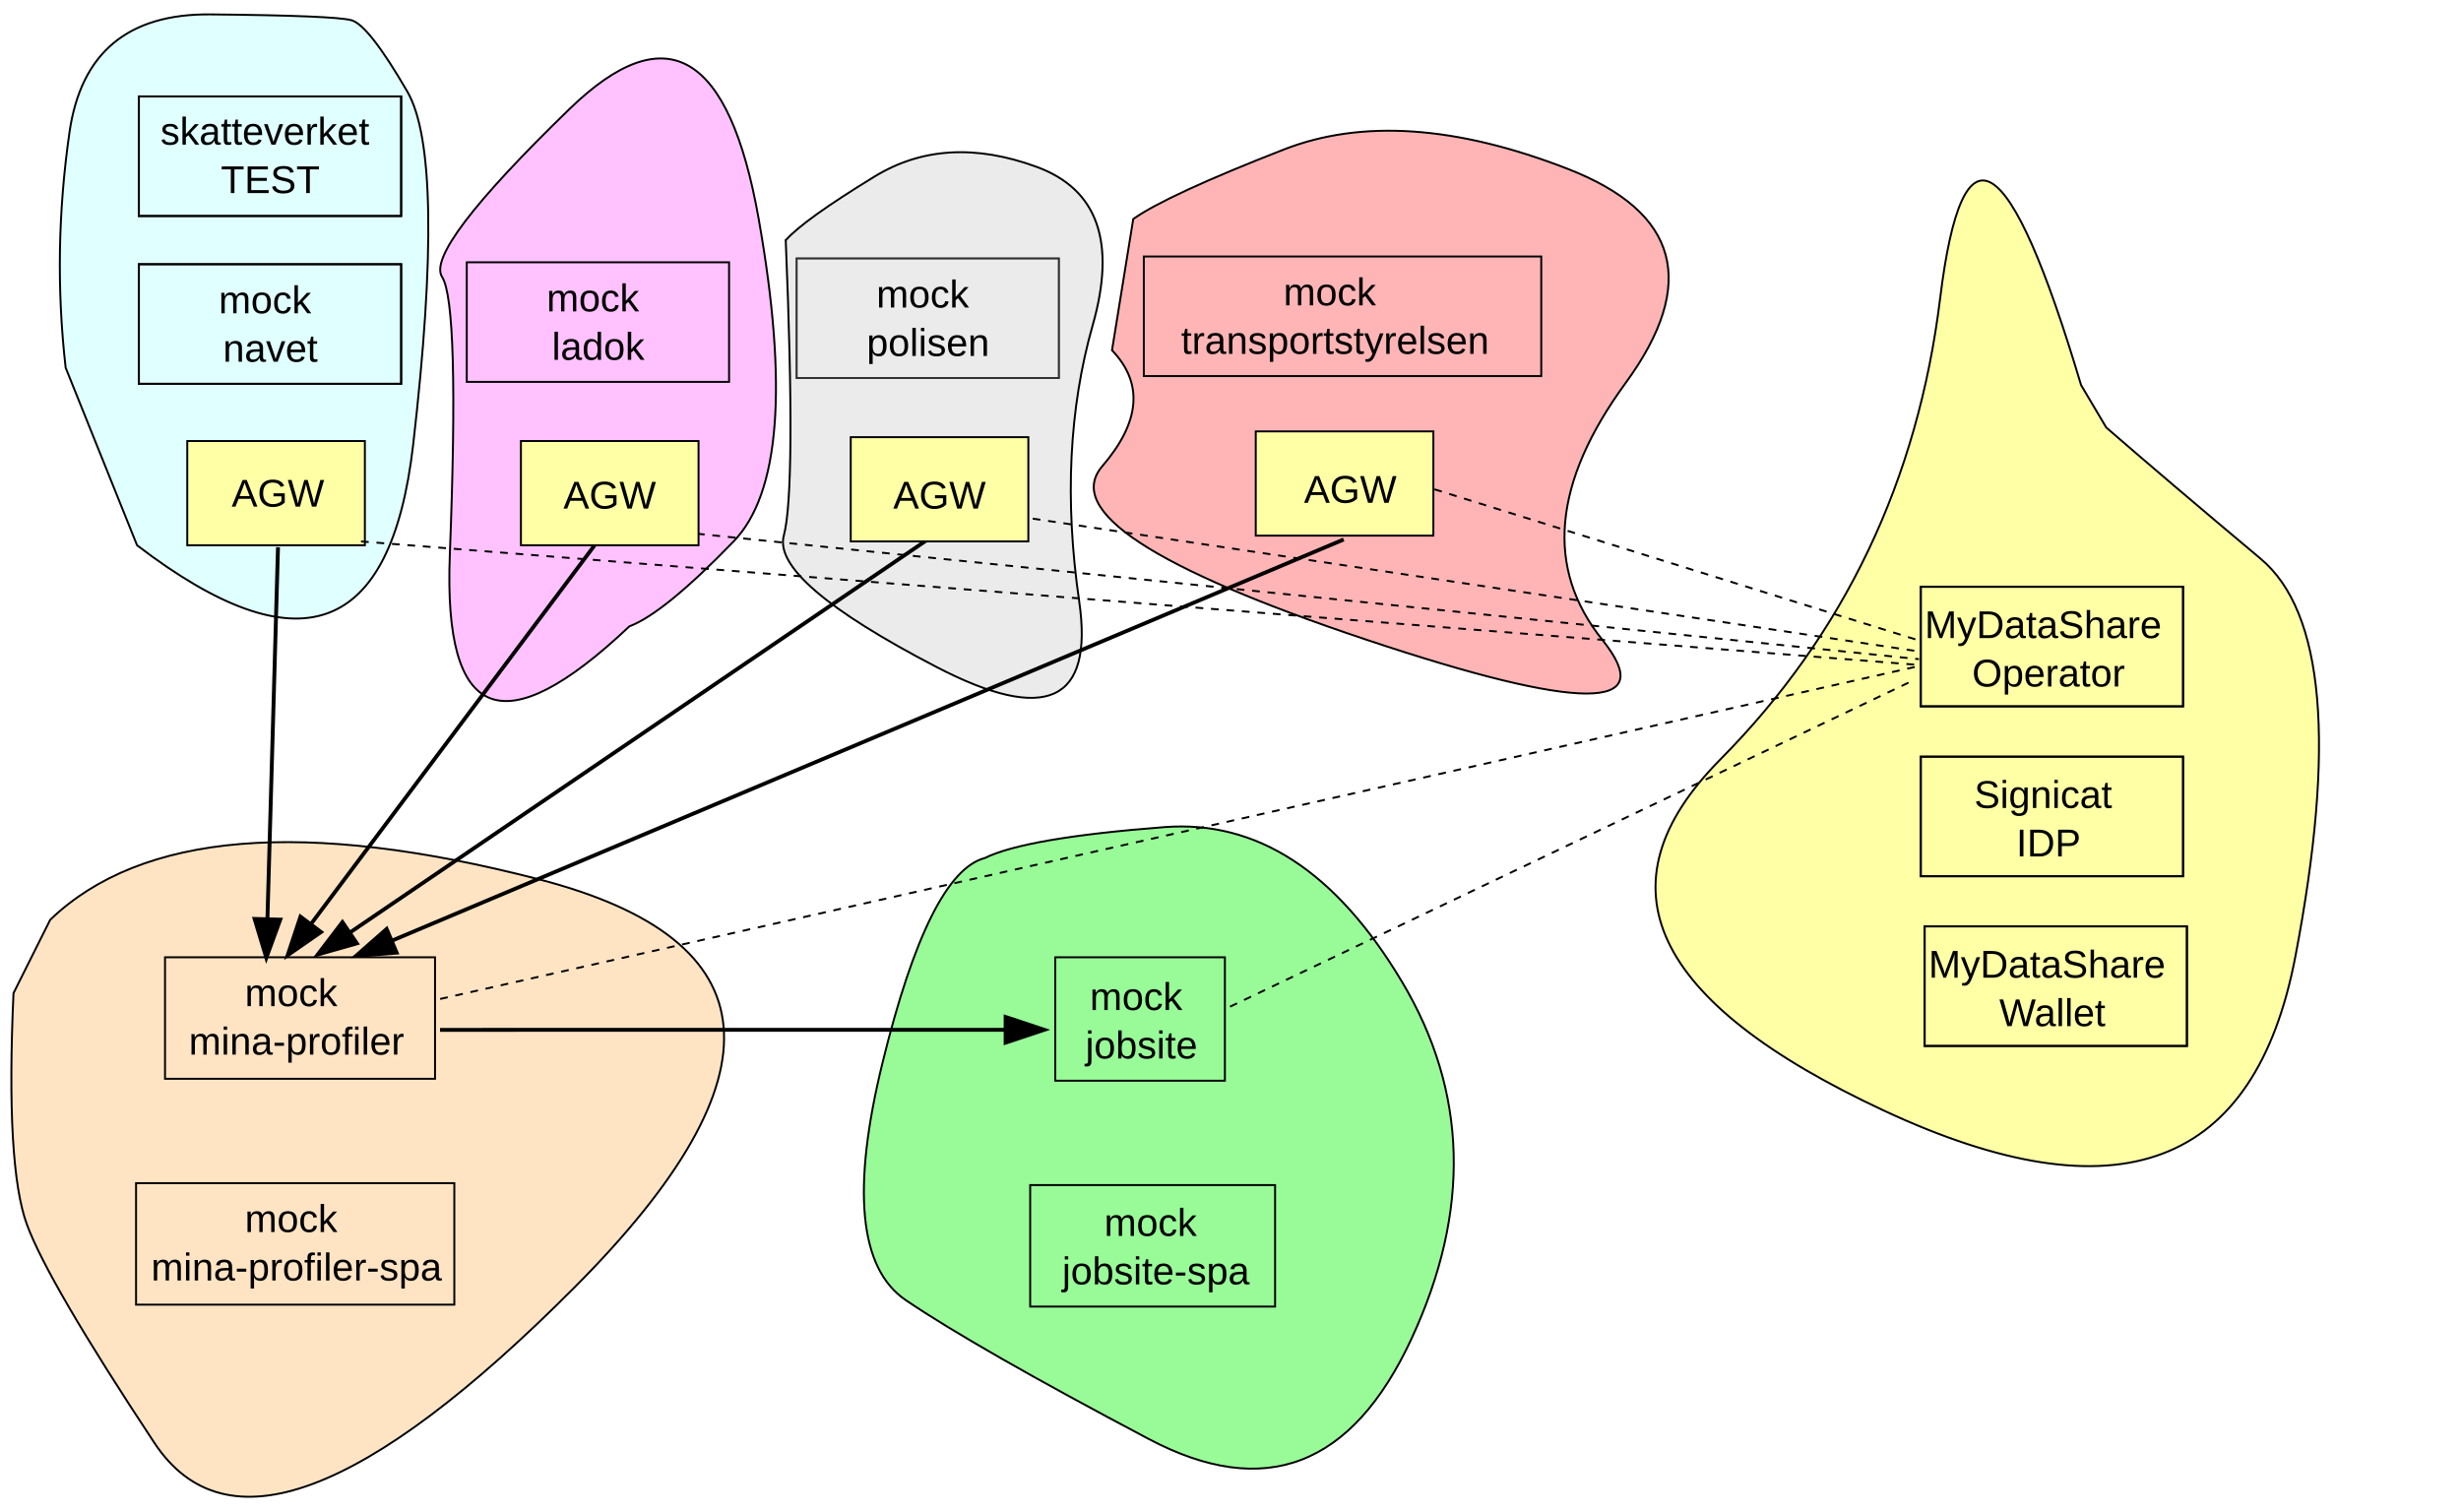
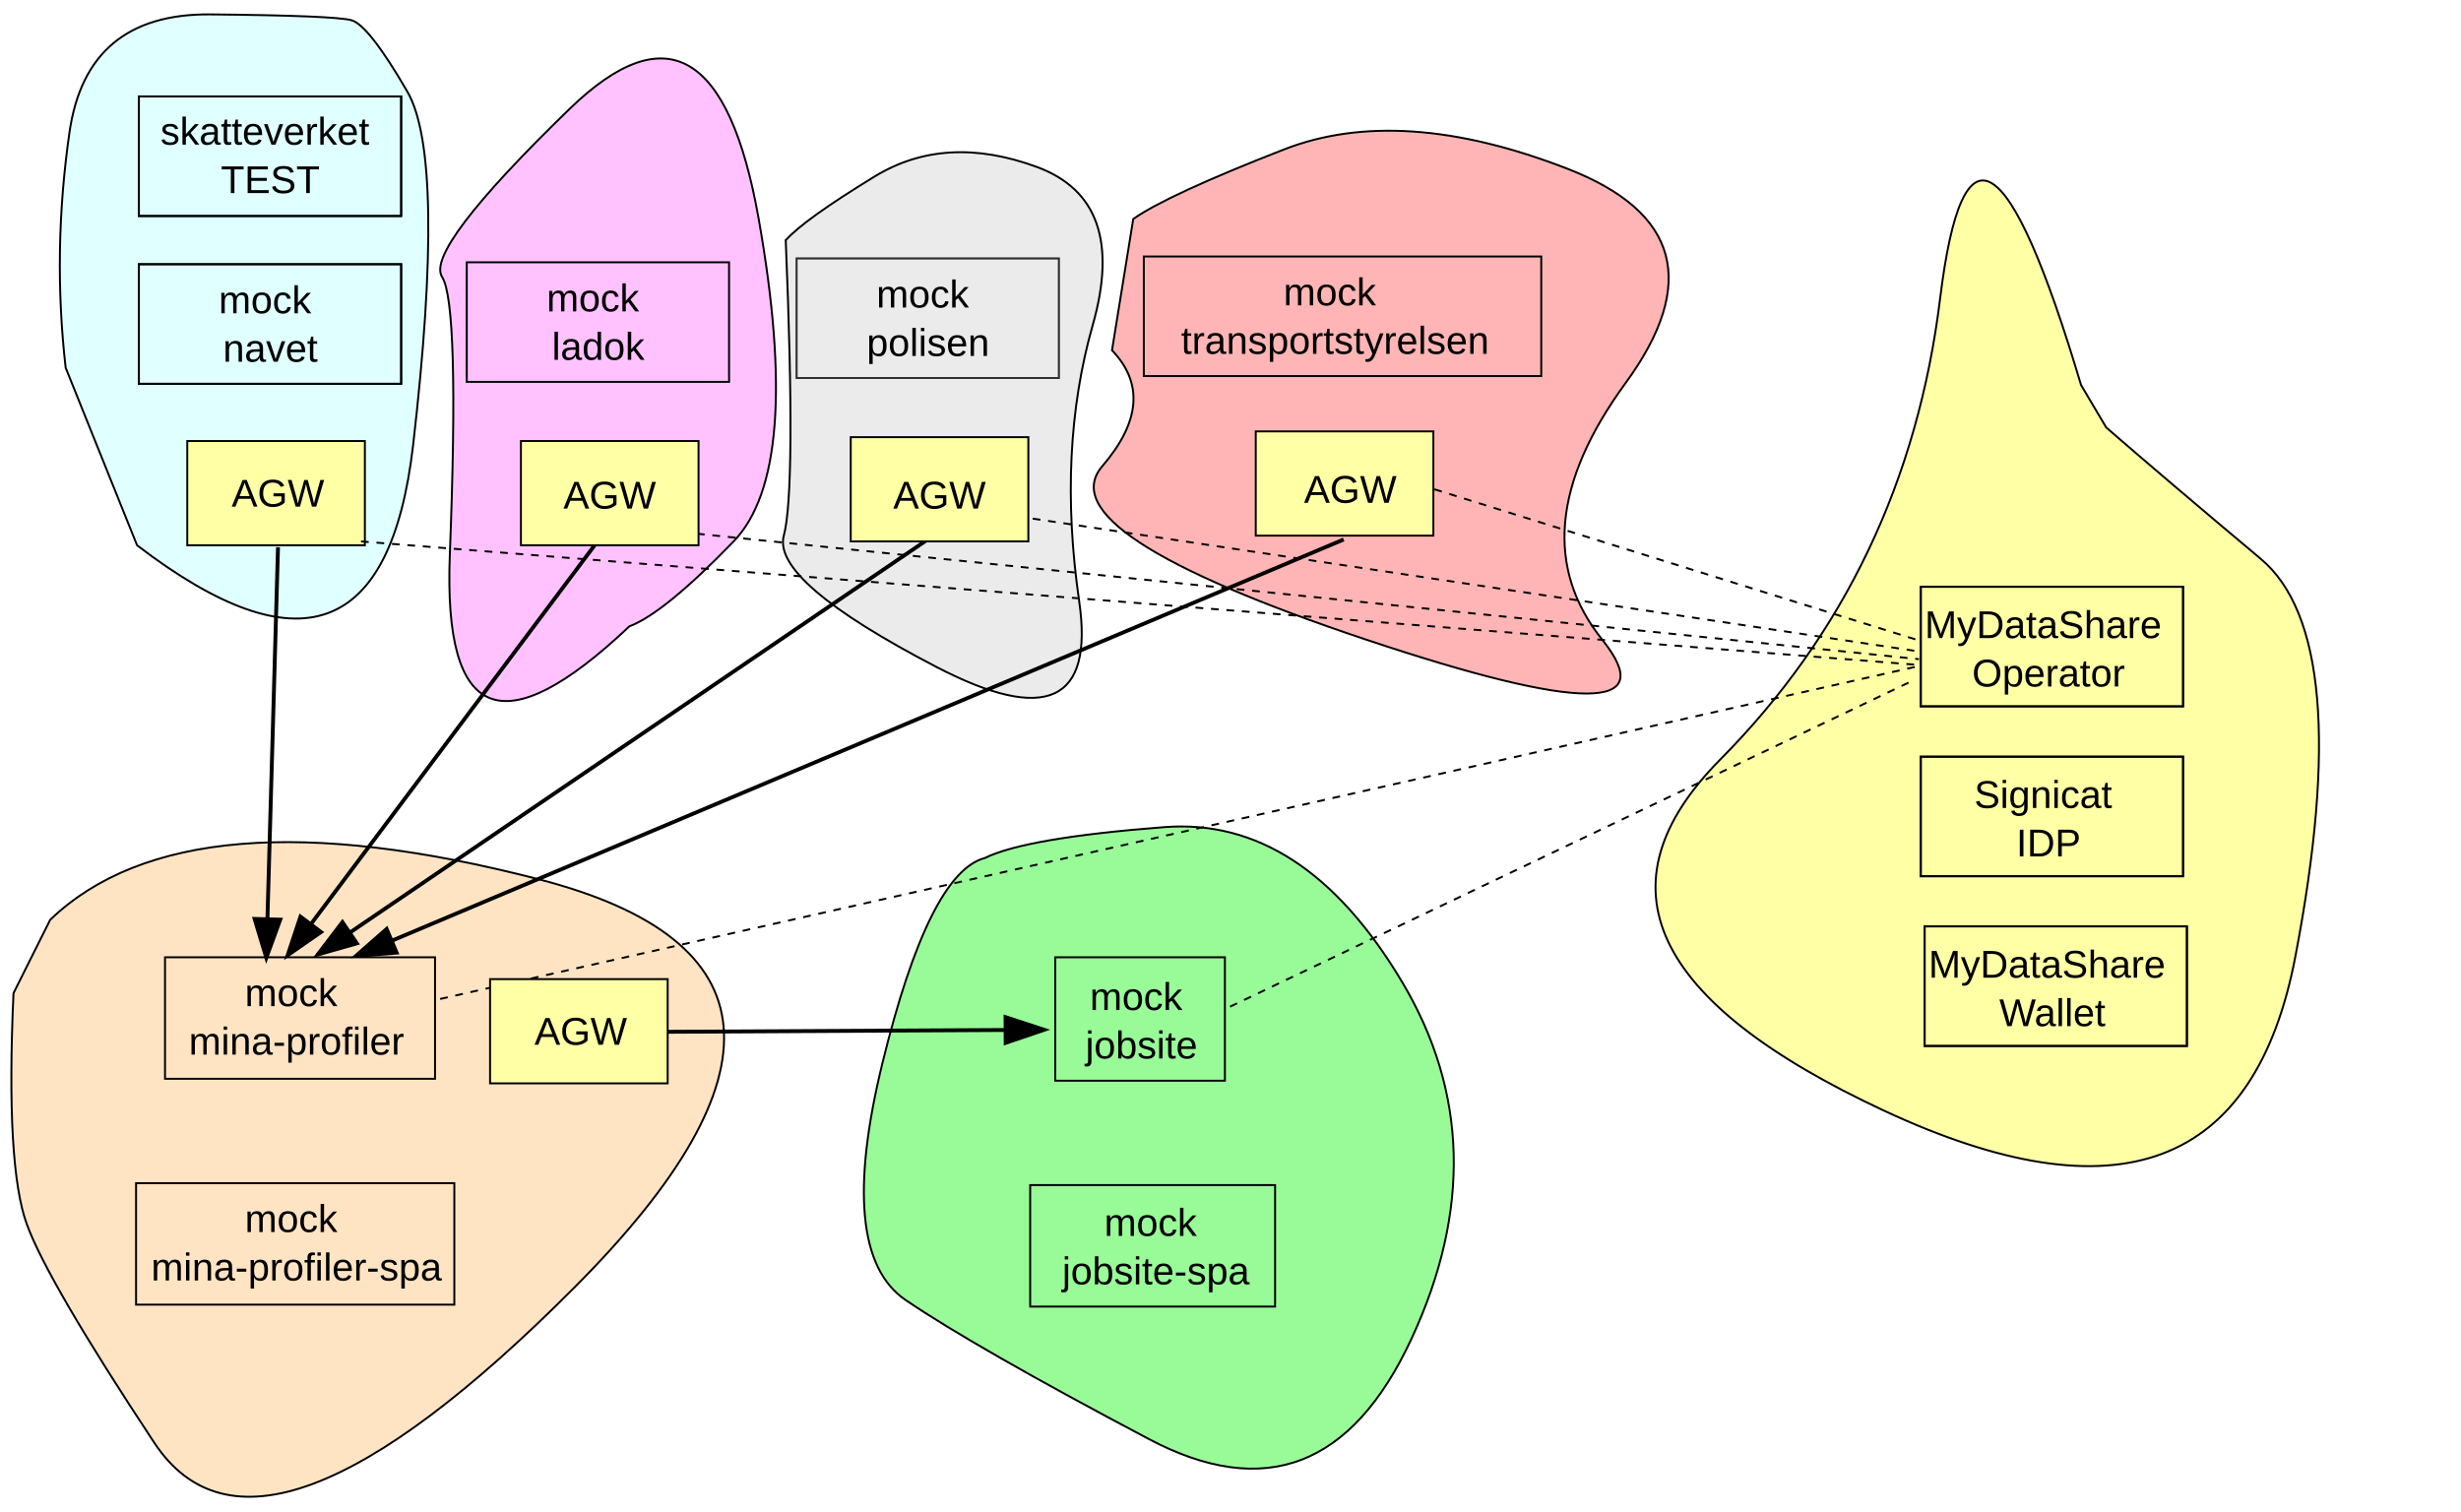
<svg xmlns="http://www.w3.org/2000/svg" width="100%" height="100%" viewBox="0 0 1270 780" preserveAspectRatio="xMinYMin meet">
  <defs id="drawsvgConstraints" />
  <rect id="svgEditorBackground" x="0" y="0" width="1270" height="780" style="fill: none; stroke: none;" />
  <path d="M584.809,113.026q17.471-12.351,77.709-35.866t146.451,9.963t29.888,110.585t-11.955,132.503t-121.544,0t-136.488-89.664t4.981-59.776Z" style="stroke:black;fill:#FFB5B5;stroke-width:1px;" id="e36_areaS2" />
  <path d="M405.481,123.985q9.335,-10.568,45.828,-32.877t83.686,-4.981t28.892,81.694t-6.974,142.466t-73.724,33.873t-78.705,-67.746t0.996,-152.429Z" style="stroke:black;fill:#EBEBEB;stroke-width:1px;" id="e34_areaS2" />
  <path d="M324.783,323.238q17.988,-6.794,53.798,-43.835t12.951,-166.377t-97.634,-56.787t-65.754,86.675t3.985,143.462t92.653,36.862Z" style="stroke:black;fill:#FFC2FF;stroke-width:1px;" id="e32_areaS2" />
  <path d="M1086.926,220.622q30.467,26.477,79.702,67.746t17.919,205.166t-212.158,79.7t-84.667-181.254t113.489-238.025t72.727,44.769Z" style="stroke:black;fill:#FFFFA6;stroke-width:1px;" id="e28_areaS2" />
  <path d="M508.238,442.79q21.071-10.413,92.653-15.94t122.541,79.701t4.981,184.309t-135.492,51.806t-125.529-71.731t-11.955-122.541t52.802-105.604Z" style="stroke:black;fill:palegreen;stroke-width:1px;" id="e23_areaS2" />
  <path d="M33.875,189.749q-6.87-60.155,1.993-121.544t72.727-60.772t72.727,2.989t28.891,36.862t2.989,182.316t-142.466,51.806Z" style="stroke: black; stroke-width: 1px;fill:lightcyan;" id="e21_areaS2" />
  <path d="M25.903,474.67q70.624,-67.787,252.055,-20.922t18.929,210.212t-217.186,80.698t-65.753,-112.578t-6.974,-119.552Z" style="stroke:black;fill:bisque;stroke-width:1px;" id="e19_areaS2" />
  <defs id="svgEditorDefs">
    <marker id="arrow20-16-left" markerHeight="16" markerUnits="strokeWidth" markerWidth="20" orient="auto" refX="3" refY="0" viewBox="0 -5 20 20">
      <path d="M 15 -5 L 0 0 L 15 5 z" fill="black" />
    </marker>
    <marker id="arrow20-16-right" markerHeight="16" markerUnits="strokeWidth" markerWidth="20" orient="auto" refX="-3" refY="0" viewBox="-15 -5 20 20">
      <path d="M -15 -5 L 0 0 L -15 5 z" fill="black" />
    </marker>
  </defs>
  <rect x="71.661" y="49.765" style="stroke: black; stroke-width: 1px;fill:none;" id="e1_rectangle" width="135.358" height="61.708" />
  <text style="fill:black;font-family:Arial;font-size:20px;" x="85.596" y="74.647" id="e2_texte">
    <tspan x="139.501" style="text-anchor:middle;">skatteverket</tspan>
    <tspan x="139.501" dy="1.25em" style="text-anchor:middle;">TEST</tspan>
  </text>
  <rect x="71.661" y="49.765" style="stroke: black; stroke-width: 1px;fill:none;" id="e2_rectangle" width="135.358" height="61.708" />
  <rect x="71.661" y="136.356" style="stroke: black; stroke-width: 1px;fill:none;" id="e4_rectangle" width="135.358" height="61.708" transform="matrix(1 0 0 1 0 0)" />
  <text style="fill:black;font-family:Arial;font-size:20px;" x="85.596" y="161.238" id="e4_texte" transform="matrix(1 0 0 1 0 0.444529)">
    <tspan x="139.509" style="text-anchor:middle;" id="e5_tspan">mock</tspan>
    <tspan style="text-anchor:middle;" x="139.509" dy="1.25em">navet</tspan>
  </text>
  <line id="e37_line" x1="143.461" y1="282.393" x2="137.485" y2="492.603" style="stroke: black; fill: paleturquoise; stroke-width:2px;marker-end:url(#arrow20-16-right);" />
  <rect x="71.661" y="136.356" style="stroke: black; stroke-width: 1px;fill:none;" id="e6_rectangle" width="135.358" height="61.708" transform="matrix(1 0 0 1 0 0)" />
  <text style="fill:black;font-family:Arial;font-size:20px;" x="85.596" y="161.238" id="e6_texte" />
  <text style="fill:black;font-family:Arial;font-size:20px;" x="254.809" y="161.237" id="e5_texte" transform="matrix(1 0 0 1 0 -0.547659)">
    <tspan x="308.717" style="text-anchor:middle;" id="e9_tspan">mock</tspan>
    <tspan style="text-anchor:middle;" x="308.717" dy="1.25em">ladok</tspan>
  </text>
  <rect x="240.874" y="136.355" style="stroke: black; stroke-width: 1px;fill:none;" id="e10_rectangle" width="135.358" height="61.708" transform="matrix(1 0 0 1 0 -0.994995)" />
  <text style="fill:black;font-family:Arial;font-size:20px;" x="241.858" y="162.233" id="e10_texte" />
  <rect x="411.086" y="135.357" style="stroke: black; stroke-width: 1px;fill:none;stroke-opacity:0.55;" id="e7_rectangle" width="135.358" height="61.708" transform="matrix(1 0 0 1 0 -1.98999)" />
  <text style="fill:black;font-family:Arial;font-size:20px;stroke-opacity:0.55;" x="425.021" y="160.239" id="e7_texte" transform="matrix(1 0 0 1 0 -1.53985)">
    <tspan x="478.925" style="text-anchor:middle;" id="e13_tspan">mock</tspan>
    <tspan style="text-anchor:middle;" x="478.925" dy="1.25em">polisen</tspan>
  </text>
  <rect x="411.086" y="135.357" style="stroke: black; stroke-width: 1px;fill:none;stroke-opacity:0.55;" id="e14_rectangle" width="135.358" height="61.708" transform="matrix(1 0 0 1 0 -1.98999)" />
  <text style="fill:black;font-family:Arial;font-size:20px;" x="396.129" y="163.228" id="e14_texte" />
  <rect x="590.267" y="133.365" style="stroke: black; stroke-width: 1px;fill:none;" id="e8_rectangle" width="205.095" height="61.708" transform="matrix(1 0 0 1 0 -0.994003)" />
  <text style="fill:black;font-family:Arial;font-size:20px;" x="635.082" y="159.243" id="e8_texte" transform="matrix(1 0 0 1 0 -1.64922)">
    <tspan x="688.979" style="text-anchor:middle;" id="e17_tspan">mock</tspan>
    <tspan style="text-anchor:middle;" x="688.979" dy="1.25em">transportstyrelsen</tspan>
  </text>
  <text style="fill:black;font-family:Arial;font-size:20px;" x="552.391" y="163.228" id="e18_texte" />
  <text style="fill:black;font-family:Arial;font-size:20px;" x="149.295" y="149.295" id="e9_texte" />
  <text style="fill:black;font-family:Arial;font-size:20px;" x="177.163" y="157.257" id="e11_texte" />
  <rect x="96.637" y="225.605" style="fill:#FFFFA6;stroke:black;stroke-width:1px;" id="e12_rectangle" width="91.656" height="53.798" transform="matrix(1 0 0 1 0 1.9925)" />
  <text style="fill:black; font-family: Arial; font-size: 20px;" x="119.551" y="247.523" id="e13_texte" transform="matrix(1 0 0 1 0 13.9446)">AGW</text>
  <rect x="991.215" y="302.817" style="stroke: black; stroke-width: 1px;fill:none;" id="e13_rectangle" width="135.358" height="61.708" />
  <text style="fill:black;font-family:Arial;font-size:20px;" x="1003.16" y="304.286" id="e16_texte">
    <tspan x="1057.15" dy="1.25em" style="text-anchor:middle;" id="e18_tspan">MyDataShare</tspan>
    <tspan style="text-anchor:middle;" x="1057.15" dy="1.25em">Operator</tspan>
  </text>
  <rect x="991.215" y="302.817" style="stroke: black; stroke-width: 1px;fill:none;" id="e18_rectangle" width="135.358" height="61.708" />
  <text style="fill:black;font-family:Arial;font-size:20px;" x="1001.25" y="484.633" id="e17_texte" />
  <rect x="85.159" y="495.01" style="stroke: black; stroke-width: 1px;fill:none;" id="e15_rectangle" width="139.341" height="62.705" transform="matrix(1 0 0 1 0 -0.994003)" />
  <text style="fill:black;font-family:Arial;font-size:20px;" x="99.09" y="520.888" id="e19_texte" transform="matrix(1 0 0 1 0 -1.64922)">
    <tspan x="153.007" style="text-anchor:middle;" id="e19_tspan">mock</tspan>
    <tspan style="text-anchor:middle;" x="153.007" dy="1.25em">mina-profiler</tspan>
  </text>
  <rect x="70.215" y="611.573" style="stroke: black; stroke-width: 1px;fill:none;" id="e16_rectangle" width="164.241" height="62.705" transform="matrix(1 0 0 1 0 -0.994003)" />
  <text style="fill:black;font-family:Arial;font-size:20px;" x="99.09" y="637.452" id="e20_texte" transform="matrix(1 0 0 1 0 -1.64922)">
    <tspan x="153.011" style="text-anchor:middle;" id="e20_tspan">mock</tspan>
    <tspan style="text-anchor:middle;" x="153.011" dy="1.25em">mina-profiler-spa</tspan>
  </text>
  <rect x="544.578" y="495.01" style="stroke: black; stroke-width: 1px;fill:none;" id="e17_rectangle" width="87.531" height="63.701" transform="matrix(1 0 0 1 0 -0.994003)" />
  <text style="fill:black;font-family:Arial;font-size:20px;" x="544.561" y="522.88" id="e21_texte" transform="matrix(1 0 0 1 0 -1.64922)">
    <tspan x="589.068" style="text-anchor:middle;" id="e21_tspan">mock</tspan>
    <tspan style="text-anchor:middle;" x="589.068" dy="1.25em">jobsite</tspan>
  </text>
  <rect x="531.627" y="612.57" style="stroke: black; stroke-width: 1px;fill:none;" id="e22_rectangle" width="126.384" height="62.705" transform="matrix(1 0 0 1 0 -0.994003)" />
  <text style="fill:black;font-family:Arial;font-size:20px;" x="542.569" y="639.445" id="e22_texte" transform="matrix(1 0 0 1 0 -1.64922)">
    <tspan x="596.499" style="text-anchor:middle;" id="e23_tspan">mock</tspan>
    <tspan style="text-anchor:middle;" x="596.499" dy="1.25em" id="e24_tspan">jobsite-spa</tspan>
  </text>
  <rect x="991.215" y="390.488" style="stroke: black; stroke-width: 1px;fill:none;" id="e19_rectangle" width="135.358" height="61.708" />
  <text style="fill:black;font-family:Arial;font-size:20px;" x="1003.16" y="391.957" id="e23_texte">
    <tspan x="1057.15" dy="1.25em" style="text-anchor:middle;" id="e25_tspan">Signicat</tspan>
    <tspan style="text-anchor:middle;" x="1057.15" dy="1.25em">IDP</tspan>
  </text>
  <rect x="991.215" y="390.488" style="stroke: black; stroke-width: 1px;fill:none;" id="e26_rectangle" width="135.358" height="61.708" />
  <text style="fill:black;font-family:Arial;font-size:20px;" x="1079.95" y="403.935" id="e26_texte" />
  <line id="e2_line" x1="306.849" y1="281.397" x2="149.446" y2="491.602" style="stroke: black; fill: paleturquoise; stroke-width:2px;marker-end:url(#arrow20-16-right);" />
  <line id="e3_line" x1="480.2" y1="277.412" x2="165.389" y2="491.596" style="stroke: black; fill: paleturquoise; stroke-width:2px;marker-end:url(#arrow20-16-right);" />
  <line id="e1_line" x1="693.401" y1="278.408" x2="185.317" y2="492.586" style="stroke: black; fill: paleturquoise; stroke-width:2px;marker-end:url(#arrow20-16-right);" />
  <line id="e38_line" x1="740.226" y1="252.503" x2="989.293" y2="330.212" style="stroke: black; fill: paleturquoise; stroke-width: 1px; stroke-dasharray: 4px, 4px;" />
  <line id="e4_line" x1="525.036" y1="266.453" x2="990.289" y2="336.189" style="stroke: black; fill: paleturquoise; stroke-width: 1px; stroke-dasharray: 4px, 4px;" />
  <line id="e5_line" x1="359.653" y1="275.422" x2="990.289" y2="340.174" style="stroke: black; fill: paleturquoise; stroke-width: 1px; stroke-dasharray: 4px, 4px;" />
  <line id="e6_line" x1="186.297" y1="279.409" x2="990.289" y2="343.164" style="stroke: black; fill: paleturquoise; stroke-width: 1px; stroke-dasharray: 4px, 4px;" />
  <line id="e7_line" x1="227.144" y1="515.524" x2="988.299" y2="344.166" style="stroke: black; fill: paleturquoise; stroke-width: 1px; stroke-dasharray: 4px, 4px;" />
  <line id="e8_line" x1="634.767" y1="519.507" x2="987.303" y2="351.14" style="stroke: black; fill: paleturquoise; stroke-width: 1px; stroke-dasharray: 4px, 4px;" />
-   <line id="e9_line" x1="227.092" y1="531.474" x2="537.147" y2="531.438" style="stroke: black; fill: paleturquoise; stroke-width:2px;marker-end:url(#arrow20-16-right);" />
+   <line id="e9_line" x1="344.536" y1="532.469" x2="537.147" y2="531.438" style="stroke: black; fill: paleturquoise; stroke-width:2px;marker-end:url(#arrow20-16-right);" />
  <rect x="993.206" y="478.074" style="stroke: black; stroke-width: 1px;fill:none;" id="e5_rectangle" width="135.358" height="61.708" />
  <text style="fill:black;font-family:Arial;font-size:20px;" x="1005.15" y="479.543" id="e24_texte">
    <tspan x="1059.14" dy="1.25em" style="text-anchor:middle;" id="e26_tspan">MyDataShare</tspan>
    <tspan style="text-anchor:middle;" x="1059.14" dy="1.25em">Wallet</tspan>
  </text>
  <rect x="993.206" y="478.074" style="stroke: black; stroke-width: 1px;fill:none;" id="e27_rectangle" width="135.358" height="61.708" />
  <rect x="268.824" y="225.605" style="fill:#FFFFA6;stroke:black;stroke-width:1px;" id="e3_rectangle" width="91.656" height="53.798" transform="matrix(1 0 0 1 0 1.9925)" />
  <rect x="439.02" y="223.614" style="fill:#FFFFA6;stroke:black;stroke-width:1px;" id="e9_rectangle" width="91.656" height="53.798" transform="matrix(1 0 0 1 0 1.9925)" />
  <rect x="648.033" y="220.628" style="fill:#FFFFA6;stroke:black;stroke-width:1px;" id="e11_rectangle" width="91.656" height="53.798" transform="matrix(1 0 0 1 0 1.9925)" />
  <text style="fill:black; font-family: Arial; font-size: 20px;" x="290.742" y="248.518" id="e1_texte" transform="matrix(1 0 0 1 0 13.9446)">AGW</text>
  <text style="fill:black; font-family: Arial; font-size: 20px;" x="460.938" y="248.518" id="e3_texte" transform="matrix(1 0 0 1 0 13.9446)">AGW</text>
  <text style="fill:black; font-family: Arial; font-size: 20px;" x="672.937" y="245.532" id="e12_texte" transform="matrix(1 0 0 1 0 13.9446)">AGW</text>
+   <rect x="252.9" y="503.294" style="fill:#FFFFA6;stroke:black;stroke-width:1px;" id="e20_rectangle" width="91.656" height="53.798" transform="matrix(1 0 0 1 0 1.9925)" />
+   <text style="fill:black; font-family: Arial; font-size: 20px;" x="275.813" y="525.212" id="e25_texte" transform="matrix(1 0 0 1 0 13.9446)">AGW</text>
</svg>
